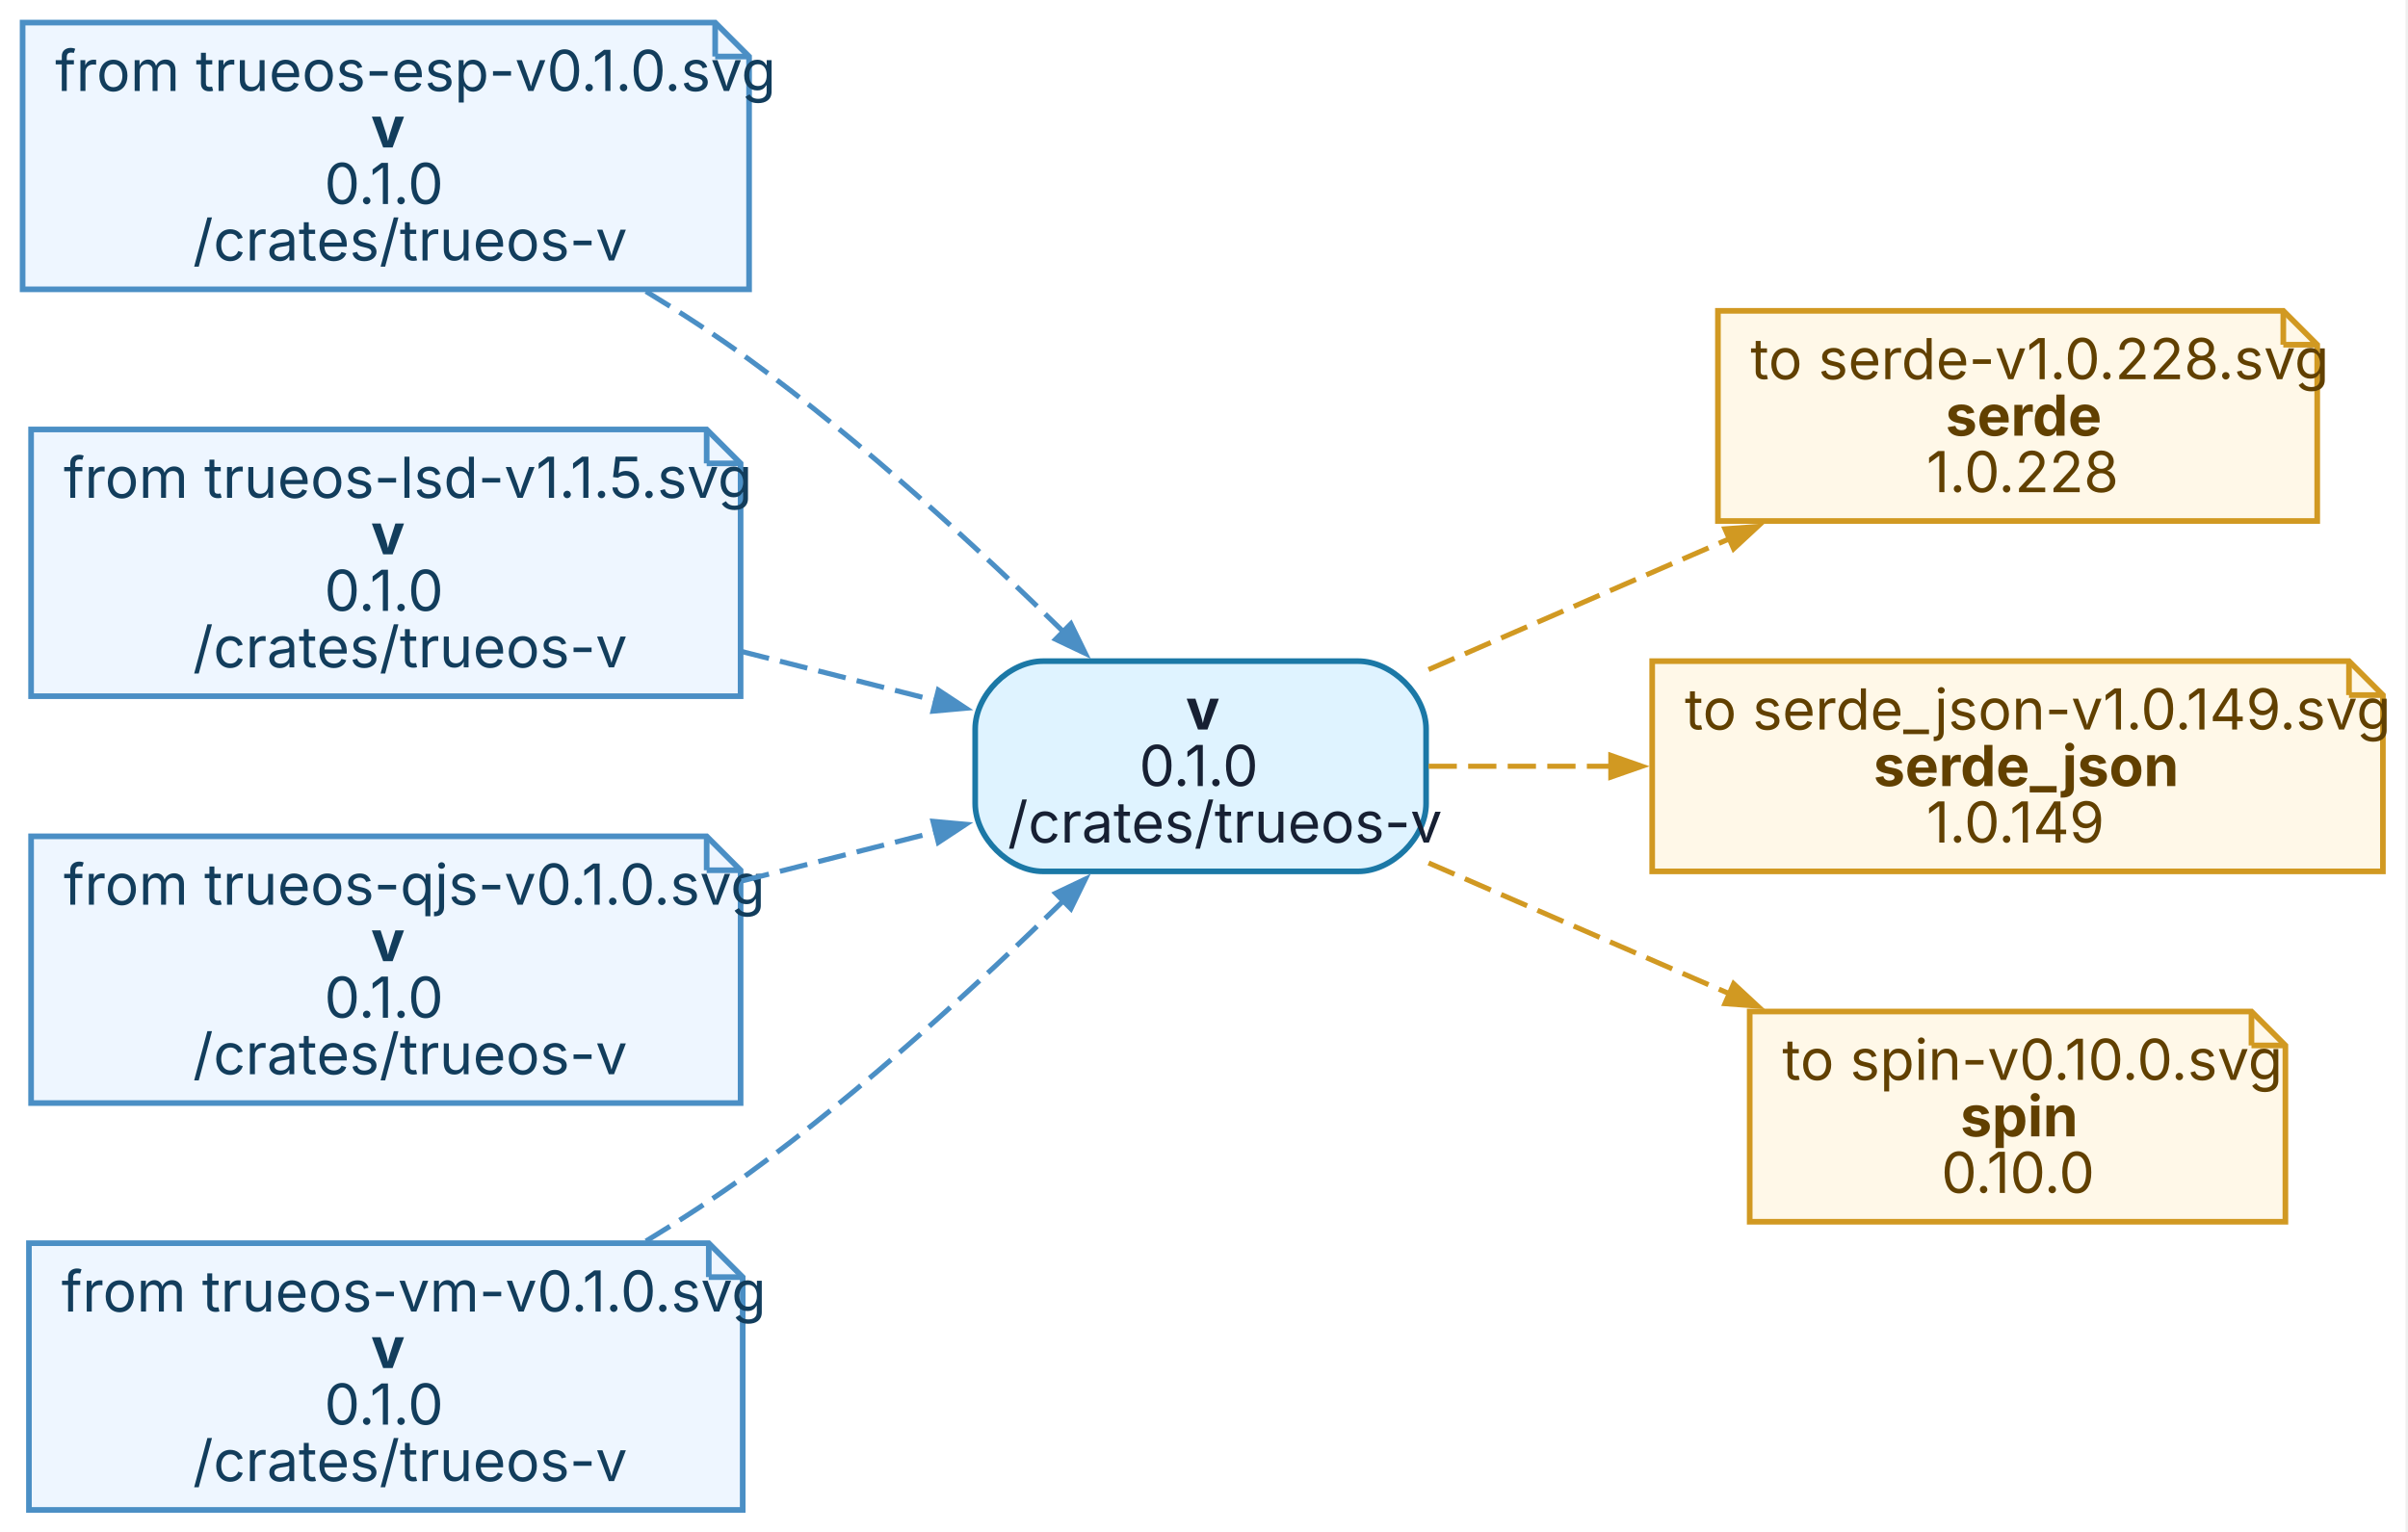
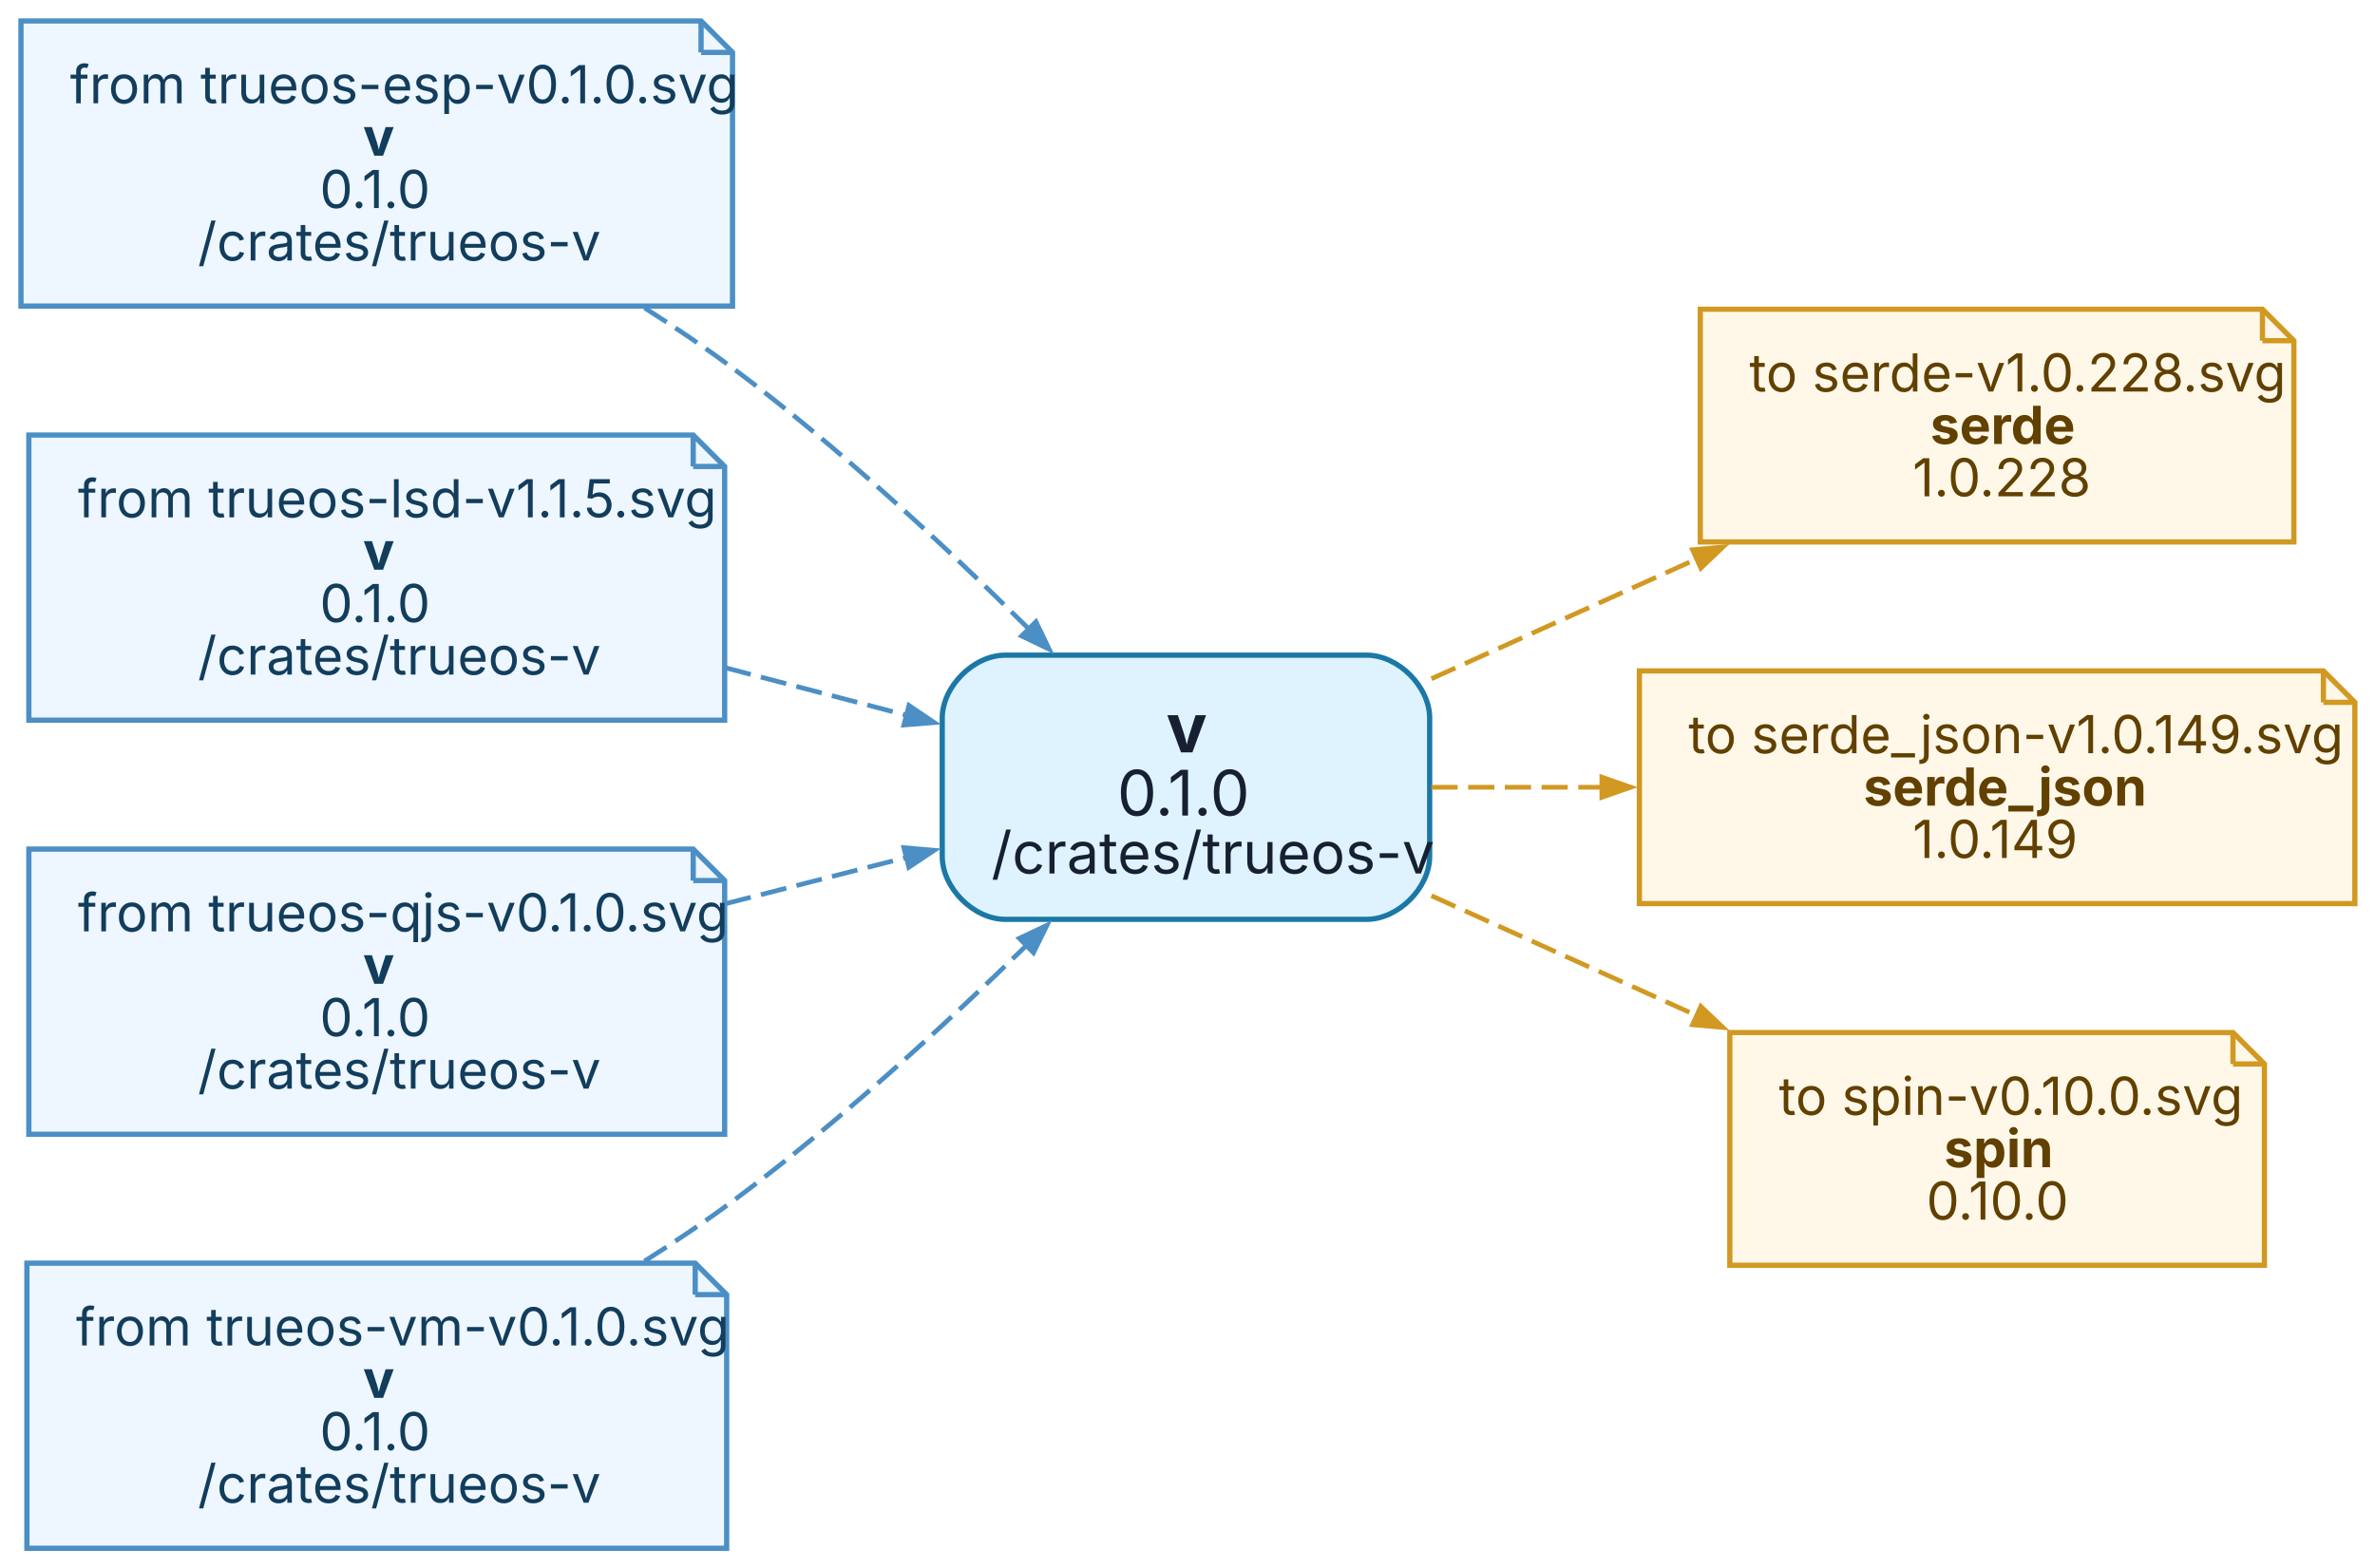
- <svg xmlns="http://www.w3.org/2000/svg" width="426pt" height="271pt" viewBox="0.00 0.00 426.00 271.00">
-   <g id="graph0" class="graph" transform="scale(1 1) rotate(0) translate(4 267.2)">
-     <polygon fill="white" stroke="none" points="-4,4 -4,-267.2 421.56,-267.2 421.56,4 -4,4" />
+ <svg xmlns="http://www.w3.org/2000/svg" width="453pt" height="299pt" viewBox="0.00 0.00 453.00 299.00">
+   <g id="graph0" class="graph" transform="scale(1 1) rotate(0) translate(4 295.4)">
+     <polygon fill="white" stroke="none" points="-4,4 -4,-295.4 449.16,-295.4 449.16,4 -4,4" />
    <g id="node1" class="node">
-       <path fill="#dff3ff" stroke="#1b78a6" d="M236.29,-150.2C236.29,-150.2 180.52,-150.2 180.52,-150.2 174.52,-150.2 168.52,-144.2 168.52,-138.2 168.52,-138.2 168.52,-125 168.52,-125 168.52,-119 174.52,-113 180.52,-113 180.52,-113 236.29,-113 236.29,-113 242.29,-113 248.29,-119 248.29,-125 248.29,-125 248.29,-138.2 248.29,-138.2 248.29,-144.2 242.29,-150.2 236.29,-150.2" />
-       <text xml:space="preserve" text-anchor="start" x="205.78" y="-138.1" font-family="Inter,Arial" font-weight="bold" font-size="10.00" fill="#172033">v</text>
-       <text xml:space="preserve" text-anchor="start" x="197.53" y="-128.1" font-family="Inter,Arial" font-size="10.00" fill="#172033">0.1.0</text>
-       <text xml:space="preserve" text-anchor="start" x="174.28" y="-118.1" font-family="Inter,Arial" font-size="10.00" fill="#172033">/crates/trueos-v</text>
+       <path fill="#dff3ff" stroke="#1b78a6" d="M256.69,-170.4C256.69,-170.4 187.72,-170.4 187.72,-170.4 181.72,-170.4 175.72,-164.4 175.72,-158.4 175.72,-158.4 175.72,-132 175.72,-132 175.72,-126 181.72,-120 187.72,-120 187.72,-120 256.69,-120 256.69,-120 262.69,-120 268.69,-126 268.69,-132 268.69,-132 268.69,-158.4 268.69,-158.4 268.69,-164.4 262.69,-170.4 256.69,-170.4" />
+       <text xml:space="preserve" text-anchor="start" x="218.45" y="-151.85" font-family="Inter,Arial" font-weight="bold" font-size="13.00" fill="#172033">v</text>
+       <text xml:space="preserve" text-anchor="start" x="209.08" y="-139.8" font-family="Inter,Arial" font-size="12.00" fill="#172033">0.1.0</text>
+       <text xml:space="preserve" text-anchor="start" x="185.08" y="-128.75" font-family="Inter,Arial" font-size="11.00" fill="#172033">/crates/trueos-v</text>
    </g>
    <g id="node2" class="node">
-       <polygon fill="#fff8e8" stroke="#d19922" points="399.94,-212.2 299.92,-212.2 299.92,-175 405.94,-175 405.94,-206.2 399.94,-212.2" />
-       <polyline fill="none" stroke="#d19922" points="399.94,-212.2 399.94,-206.2" />
-       <polyline fill="none" stroke="#d19922" points="405.94,-206.2 399.94,-206.2" />
-       <text xml:space="preserve" text-anchor="start" x="305.68" y="-200.1" font-family="Inter,Arial" font-size="10.00" fill="#614000">to serde-v1.0.228.svg</text>
-       <text xml:space="preserve" text-anchor="start" x="340.18" y="-190.1" font-family="Inter,Arial" font-weight="bold" font-size="10.00" fill="#614000">serde</text>
-       <text xml:space="preserve" text-anchor="start" x="336.8" y="-180.1" font-family="Inter,Arial" font-size="10.00" fill="#614000">1.0.228</text>
+       <polygon fill="#fff8e8" stroke="#d19922" points="427.53,-236.4 320.31,-236.4 320.31,-192 433.53,-192 433.53,-230.4 427.53,-236.4" />
+       <polyline fill="none" stroke="#d19922" points="427.53,-236.4 427.53,-230.4" />
+       <polyline fill="none" stroke="#d19922" points="433.53,-230.4 427.53,-230.4" />
+       <text xml:space="preserve" text-anchor="start" x="329.67" y="-220.7" font-family="Inter,Arial" font-size="10.00" fill="#614000">to serde-v1.0.228.svg</text>
+       <text xml:space="preserve" text-anchor="start" x="364.17" y="-210.7" font-family="Inter,Arial" font-weight="bold" font-size="10.00" fill="#614000">serde</text>
+       <text xml:space="preserve" text-anchor="start" x="360.8" y="-200.7" font-family="Inter,Arial" font-size="10.00" fill="#614000">1.0.228</text>
    </g>
    <g id="edge1" class="edge">
-       <path fill="none" stroke="#d19922" stroke-width="0.9" stroke-dasharray="5,2" d="M248.73,-148.71C265.31,-155.92 284.8,-164.4 302.35,-172.03" />
-       <polygon fill="#d19922" stroke="#d19922" stroke-width="0.9" points="301.16,-173.61 306.97,-174.04 302.7,-170.08 301.16,-173.61" />
+       <path fill="none" stroke="#d19922" stroke-width="0.9" stroke-dasharray="5,2" d="M269.03,-165.9C284.99,-173.11 303.08,-181.29 319.79,-188.84" />
+       <polygon fill="#d19922" stroke="#d19922" stroke-width="0.9" points="318.83,-190.51 324.63,-191.03 320.41,-187.01 318.83,-190.51" />
    </g>
    <g id="node3" class="node">
-       <polygon fill="#fff8e8" stroke="#d19922" points="411.56,-150.2 288.29,-150.2 288.29,-113 417.56,-113 417.56,-144.2 411.56,-150.2" />
-       <polyline fill="none" stroke="#d19922" points="411.56,-150.2 411.56,-144.2" />
-       <polyline fill="none" stroke="#d19922" points="417.56,-144.2 411.56,-144.2" />
-       <text xml:space="preserve" text-anchor="start" x="294.05" y="-138.1" font-family="Inter,Arial" font-size="10.00" fill="#614000">to serde_json-v1.0.149.svg</text>
-       <text xml:space="preserve" text-anchor="start" x="327.43" y="-128.1" font-family="Inter,Arial" font-weight="bold" font-size="10.00" fill="#614000">serde_json</text>
-       <text xml:space="preserve" text-anchor="start" x="336.8" y="-118.1" font-family="Inter,Arial" font-size="10.00" fill="#614000">1.0.149</text>
+       <polygon fill="#fff8e8" stroke="#d19922" points="439.16,-167.4 308.69,-167.4 308.69,-123 445.16,-123 445.16,-161.4 439.16,-167.4" />
+       <polyline fill="none" stroke="#d19922" points="439.16,-167.4 439.16,-161.4" />
+       <polyline fill="none" stroke="#d19922" points="445.16,-161.4 439.16,-161.4" />
+       <text xml:space="preserve" text-anchor="start" x="318.05" y="-151.7" font-family="Inter,Arial" font-size="10.00" fill="#614000">to serde_json-v1.0.149.svg</text>
+       <text xml:space="preserve" text-anchor="start" x="351.42" y="-141.7" font-family="Inter,Arial" font-weight="bold" font-size="10.00" fill="#614000">serde_json</text>
+       <text xml:space="preserve" text-anchor="start" x="360.8" y="-131.7" font-family="Inter,Arial" font-size="10.00" fill="#614000">1.0.149</text>
    </g>
    <g id="edge2" class="edge">
-       <path fill="none" stroke="#d19922" stroke-width="0.9" stroke-dasharray="5,2" d="M248.73,-131.6C258.85,-131.6 270.06,-131.6 281.25,-131.6" />
-       <polygon fill="#d19922" stroke="#d19922" stroke-width="0.9" points="280.97,-133.53 286.47,-131.6 280.97,-129.68 280.97,-133.53" />
+       <path fill="none" stroke="#d19922" stroke-width="0.9" stroke-dasharray="5,2" d="M269.03,-145.2C279.38,-145.2 290.64,-145.2 301.82,-145.2" />
+       <polygon fill="#d19922" stroke="#d19922" stroke-width="0.9" points="301.53,-147.13 307.03,-145.2 301.53,-143.28 301.53,-147.13" />
    </g>
    <g id="node4" class="node">
-       <polygon fill="#fff8e8" stroke="#d19922" points="394.31,-88.2 305.54,-88.2 305.54,-51 400.31,-51 400.31,-82.2 394.31,-88.2" />
-       <polyline fill="none" stroke="#d19922" points="394.31,-88.2 394.31,-82.2" />
-       <polyline fill="none" stroke="#d19922" points="400.31,-82.2 394.31,-82.2" />
-       <text xml:space="preserve" text-anchor="start" x="311.3" y="-76.1" font-family="Inter,Arial" font-size="10.00" fill="#614000">to spin-v0.10.0.svg</text>
-       <text xml:space="preserve" text-anchor="start" x="342.8" y="-66.1" font-family="Inter,Arial" font-weight="bold" font-size="10.00" fill="#614000">spin</text>
-       <text xml:space="preserve" text-anchor="start" x="339.43" y="-56.1" font-family="Inter,Arial" font-size="10.00" fill="#614000">0.10.0</text>
+       <polygon fill="#fff8e8" stroke="#d19922" points="421.91,-98.4 325.94,-98.4 325.94,-54 427.91,-54 427.91,-92.4 421.91,-98.4" />
+       <polyline fill="none" stroke="#d19922" points="421.91,-98.4 421.91,-92.4" />
+       <polyline fill="none" stroke="#d19922" points="427.91,-92.4 421.91,-92.4" />
+       <text xml:space="preserve" text-anchor="start" x="335.3" y="-82.7" font-family="Inter,Arial" font-size="10.00" fill="#614000">to spin-v0.10.0.svg</text>
+       <text xml:space="preserve" text-anchor="start" x="366.8" y="-72.7" font-family="Inter,Arial" font-weight="bold" font-size="10.00" fill="#614000">spin</text>
+       <text xml:space="preserve" text-anchor="start" x="363.42" y="-62.7" font-family="Inter,Arial" font-size="10.00" fill="#614000">0.10.0</text>
    </g>
    <g id="edge3" class="edge">
-       <path fill="none" stroke="#d19922" stroke-width="0.9" stroke-dasharray="5,2" d="M248.73,-114.49C265.31,-107.28 284.8,-98.8 302.35,-91.17" />
-       <polygon fill="#d19922" stroke="#d19922" stroke-width="0.9" points="302.7,-93.12 306.97,-89.16 301.16,-89.59 302.7,-93.12" />
+       <path fill="none" stroke="#d19922" stroke-width="0.9" stroke-dasharray="5,2" d="M269.03,-124.5C284.99,-117.29 303.08,-109.11 319.79,-101.56" />
+       <polygon fill="#d19922" stroke="#d19922" stroke-width="0.9" points="320.41,-103.39 324.63,-99.37 318.83,-99.89 320.41,-103.39" />
    </g>
    <g id="node5" class="node">
-       <polygon fill="#eef6ff" stroke="#4b8fc5" points="122.52,-263.2 0,-263.2 0,-216 128.52,-216 128.52,-257.2 122.52,-263.2" />
-       <polyline fill="none" stroke="#4b8fc5" points="122.52,-263.2 122.52,-257.2" />
-       <polyline fill="none" stroke="#4b8fc5" points="128.52,-257.2 122.52,-257.2" />
-       <text xml:space="preserve" text-anchor="start" x="5.76" y="-251.1" font-family="Inter,Arial" font-size="10.00" fill="#123d5c">from trueos-esp-v0.1.0.svg</text>
-       <text xml:space="preserve" text-anchor="start" x="61.63" y="-241.1" font-family="Inter,Arial" font-weight="bold" font-size="10.00" fill="#123d5c">v</text>
-       <text xml:space="preserve" text-anchor="start" x="53.38" y="-231.1" font-family="Inter,Arial" font-size="10.00" fill="#123d5c">0.1.0</text>
-       <text xml:space="preserve" text-anchor="start" x="30.13" y="-221.1" font-family="Inter,Arial" font-size="10.00" fill="#123d5c">/crates/trueos-v</text>
+       <polygon fill="#eef6ff" stroke="#4b8fc5" points="129.72,-291.4 0,-291.4 0,-237 135.72,-237 135.72,-285.4 129.72,-291.4" />
+       <polyline fill="none" stroke="#4b8fc5" points="129.72,-291.4 129.72,-285.4" />
+       <polyline fill="none" stroke="#4b8fc5" points="135.72,-285.4 129.72,-285.4" />
+       <text xml:space="preserve" text-anchor="start" x="9.36" y="-275.7" font-family="Inter,Arial" font-size="10.00" fill="#123d5c">from trueos-esp-v0.1.0.svg</text>
+       <text xml:space="preserve" text-anchor="start" x="65.24" y="-265.7" font-family="Inter,Arial" font-weight="bold" font-size="10.00" fill="#123d5c">v</text>
+       <text xml:space="preserve" text-anchor="start" x="56.99" y="-255.7" font-family="Inter,Arial" font-size="10.00" fill="#123d5c">0.1.0</text>
+       <text xml:space="preserve" text-anchor="start" x="33.74" y="-245.7" font-family="Inter,Arial" font-size="10.00" fill="#123d5c">/crates/trueos-v</text>
    </g>
    <g id="edge4" class="edge">
-       <path fill="none" stroke="#4b8fc5" stroke-width="0.9" stroke-dasharray="5,2" d="M110.28,-215.63C116.55,-211.82 122.8,-207.76 128.52,-203.6 148.64,-188.98 169.33,-169.91 184.47,-155.07" />
-       <polygon fill="#4b8fc5" stroke="#4b8fc5" stroke-width="0.9" points="185.45,-156.81 188.01,-151.57 182.75,-154.07 185.45,-156.81" />
+       <path fill="none" stroke="#4b8fc5" stroke-width="0.9" stroke-dasharray="5,2" d="M118.95,-236.65C124.73,-232.99 130.44,-229.13 135.72,-225.2 155.81,-210.24 176.37,-191.14 192.29,-175.35" />
+       <polygon fill="#4b8fc5" stroke="#4b8fc5" stroke-width="0.9" points="193.59,-176.78 196.12,-171.53 190.86,-174.06 193.59,-176.78" />
    </g>
    <g id="node6" class="node">
-       <polygon fill="#eef6ff" stroke="#4b8fc5" points="121.02,-191.2 1.5,-191.2 1.5,-144 127.02,-144 127.02,-185.2 121.02,-191.2" />
-       <polyline fill="none" stroke="#4b8fc5" points="121.02,-191.2 121.02,-185.2" />
-       <polyline fill="none" stroke="#4b8fc5" points="127.02,-185.2 121.02,-185.2" />
-       <text xml:space="preserve" text-anchor="start" x="7.26" y="-179.1" font-family="Inter,Arial" font-size="10.00" fill="#123d5c">from trueos-lsd-v1.1.5.svg</text>
-       <text xml:space="preserve" text-anchor="start" x="61.63" y="-169.1" font-family="Inter,Arial" font-weight="bold" font-size="10.00" fill="#123d5c">v</text>
-       <text xml:space="preserve" text-anchor="start" x="53.38" y="-159.1" font-family="Inter,Arial" font-size="10.00" fill="#123d5c">0.1.0</text>
-       <text xml:space="preserve" text-anchor="start" x="30.13" y="-149.1" font-family="Inter,Arial" font-size="10.00" fill="#123d5c">/crates/trueos-v</text>
+       <polygon fill="#eef6ff" stroke="#4b8fc5" points="128.22,-212.4 1.5,-212.4 1.5,-158 134.22,-158 134.22,-206.4 128.22,-212.4" />
+       <polyline fill="none" stroke="#4b8fc5" points="128.22,-212.4 128.22,-206.4" />
+       <polyline fill="none" stroke="#4b8fc5" points="134.22,-206.4 128.22,-206.4" />
+       <text xml:space="preserve" text-anchor="start" x="10.86" y="-196.7" font-family="Inter,Arial" font-size="10.00" fill="#123d5c">from trueos-lsd-v1.1.5.svg</text>
+       <text xml:space="preserve" text-anchor="start" x="65.24" y="-186.7" font-family="Inter,Arial" font-weight="bold" font-size="10.00" fill="#123d5c">v</text>
+       <text xml:space="preserve" text-anchor="start" x="56.99" y="-176.7" font-family="Inter,Arial" font-size="10.00" fill="#123d5c">0.1.0</text>
+       <text xml:space="preserve" text-anchor="start" x="33.74" y="-166.7" font-family="Inter,Arial" font-size="10.00" fill="#123d5c">/crates/trueos-v</text>
    </g>
    <g id="edge5" class="edge">
-       <path fill="none" stroke="#4b8fc5" stroke-width="0.9" stroke-dasharray="5,2" d="M127.19,-151.91C138.83,-148.97 150.79,-145.94 161.81,-143.15" />
-       <polygon fill="#4b8fc5" stroke="#4b8fc5" stroke-width="0.9" points="162,-145.08 166.86,-141.87 161.06,-141.35 162,-145.08" />
+       <path fill="none" stroke="#4b8fc5" stroke-width="0.9" stroke-dasharray="5,2" d="M134.35,-168C145.95,-164.96 157.88,-161.83 169.05,-158.9" />
+       <polygon fill="#4b8fc5" stroke="#4b8fc5" stroke-width="0.9" points="169.37,-160.8 174.2,-157.54 168.4,-157.08 169.37,-160.8" />
    </g>
    <g id="node7" class="node">
-       <polygon fill="#eef6ff" stroke="#4b8fc5" points="121.02,-119.2 1.5,-119.2 1.5,-72 127.02,-72 127.02,-113.2 121.02,-119.2" />
-       <polyline fill="none" stroke="#4b8fc5" points="121.02,-119.2 121.02,-113.2" />
-       <polyline fill="none" stroke="#4b8fc5" points="127.02,-113.2 121.02,-113.2" />
-       <text xml:space="preserve" text-anchor="start" x="7.26" y="-107.1" font-family="Inter,Arial" font-size="10.00" fill="#123d5c">from trueos-qjs-v0.1.0.svg</text>
-       <text xml:space="preserve" text-anchor="start" x="61.63" y="-97.1" font-family="Inter,Arial" font-weight="bold" font-size="10.00" fill="#123d5c">v</text>
-       <text xml:space="preserve" text-anchor="start" x="53.38" y="-87.1" font-family="Inter,Arial" font-size="10.00" fill="#123d5c">0.1.0</text>
-       <text xml:space="preserve" text-anchor="start" x="30.13" y="-77.1" font-family="Inter,Arial" font-size="10.00" fill="#123d5c">/crates/trueos-v</text>
+       <polygon fill="#eef6ff" stroke="#4b8fc5" points="128.22,-133.4 1.5,-133.4 1.5,-79 134.22,-79 134.22,-127.4 128.22,-133.4" />
+       <polyline fill="none" stroke="#4b8fc5" points="128.22,-133.4 128.22,-127.4" />
+       <polyline fill="none" stroke="#4b8fc5" points="134.22,-127.4 128.22,-127.4" />
+       <text xml:space="preserve" text-anchor="start" x="10.86" y="-117.7" font-family="Inter,Arial" font-size="10.00" fill="#123d5c">from trueos-qjs-v0.1.0.svg</text>
+       <text xml:space="preserve" text-anchor="start" x="65.24" y="-107.7" font-family="Inter,Arial" font-weight="bold" font-size="10.00" fill="#123d5c">v</text>
+       <text xml:space="preserve" text-anchor="start" x="56.99" y="-97.7" font-family="Inter,Arial" font-size="10.00" fill="#123d5c">0.1.0</text>
+       <text xml:space="preserve" text-anchor="start" x="33.74" y="-87.7" font-family="Inter,Arial" font-size="10.00" fill="#123d5c">/crates/trueos-v</text>
    </g>
    <g id="edge6" class="edge">
-       <path fill="none" stroke="#4b8fc5" stroke-width="0.9" stroke-dasharray="5,2" d="M127.19,-111.29C138.83,-114.23 150.79,-117.26 161.81,-120.05" />
-       <polygon fill="#4b8fc5" stroke="#4b8fc5" stroke-width="0.9" points="161.06,-121.85 166.86,-121.33 162,-118.12 161.06,-121.85" />
+       <path fill="none" stroke="#4b8fc5" stroke-width="0.9" stroke-dasharray="5,2" d="M134.35,-122.97C145.95,-125.93 157.88,-128.99 169.05,-131.85" />
+       <polygon fill="#4b8fc5" stroke="#4b8fc5" stroke-width="0.9" points="168.4,-133.67 174.2,-133.17 169.35,-129.94 168.4,-133.67" />
    </g>
    <g id="node8" class="node">
-       <polygon fill="#eef6ff" stroke="#4b8fc5" points="121.39,-47.2 1.12,-47.2 1.12,0 127.39,0 127.39,-41.2 121.39,-47.2" />
-       <polyline fill="none" stroke="#4b8fc5" points="121.39,-47.2 121.39,-41.2" />
-       <polyline fill="none" stroke="#4b8fc5" points="127.39,-41.2 121.39,-41.2" />
-       <text xml:space="preserve" text-anchor="start" x="6.88" y="-35.1" font-family="Inter,Arial" font-size="10.00" fill="#123d5c">from trueos-vm-v0.1.0.svg</text>
-       <text xml:space="preserve" text-anchor="start" x="61.63" y="-25.1" font-family="Inter,Arial" font-weight="bold" font-size="10.00" fill="#123d5c">v</text>
-       <text xml:space="preserve" text-anchor="start" x="53.38" y="-15.1" font-family="Inter,Arial" font-size="10.00" fill="#123d5c">0.1.0</text>
-       <text xml:space="preserve" text-anchor="start" x="30.13" y="-5.1" font-family="Inter,Arial" font-size="10.00" fill="#123d5c">/crates/trueos-v</text>
+       <polygon fill="#eef6ff" stroke="#4b8fc5" points="128.6,-54.4 1.13,-54.4 1.13,0 134.6,0 134.6,-48.4 128.6,-54.4" />
+       <polyline fill="none" stroke="#4b8fc5" points="128.6,-54.4 128.6,-48.4" />
+       <polyline fill="none" stroke="#4b8fc5" points="134.6,-48.4 128.6,-48.4" />
+       <text xml:space="preserve" text-anchor="start" x="10.49" y="-38.7" font-family="Inter,Arial" font-size="10.00" fill="#123d5c">from trueos-vm-v0.1.0.svg</text>
+       <text xml:space="preserve" text-anchor="start" x="65.24" y="-28.7" font-family="Inter,Arial" font-weight="bold" font-size="10.00" fill="#123d5c">v</text>
+       <text xml:space="preserve" text-anchor="start" x="56.99" y="-18.7" font-family="Inter,Arial" font-size="10.00" fill="#123d5c">0.1.0</text>
+       <text xml:space="preserve" text-anchor="start" x="33.74" y="-8.7" font-family="Inter,Arial" font-size="10.00" fill="#123d5c">/crates/trueos-v</text>
    </g>
    <g id="edge7" class="edge">
-       <path fill="none" stroke="#4b8fc5" stroke-width="0.9" stroke-dasharray="5,2" d="M110.28,-47.57C116.55,-51.38 122.8,-55.44 128.52,-59.6 148.64,-74.22 169.33,-93.29 184.47,-108.13" />
-       <polygon fill="#4b8fc5" stroke="#4b8fc5" stroke-width="0.9" points="182.75,-109.13 188.01,-111.63 185.45,-106.39 182.75,-109.13" />
+       <path fill="none" stroke="#4b8fc5" stroke-width="0.9" stroke-dasharray="5,2" d="M118.93,-54.78C124.71,-58.44 130.43,-62.28 135.72,-66.2 155.59,-80.91 176,-99.6 191.88,-115.11" />
+       <polygon fill="#4b8fc5" stroke="#4b8fc5" stroke-width="0.9" points="190.42,-116.37 195.69,-118.86 193.12,-113.63 190.42,-116.37" />
    </g>
  </g>
</svg>
